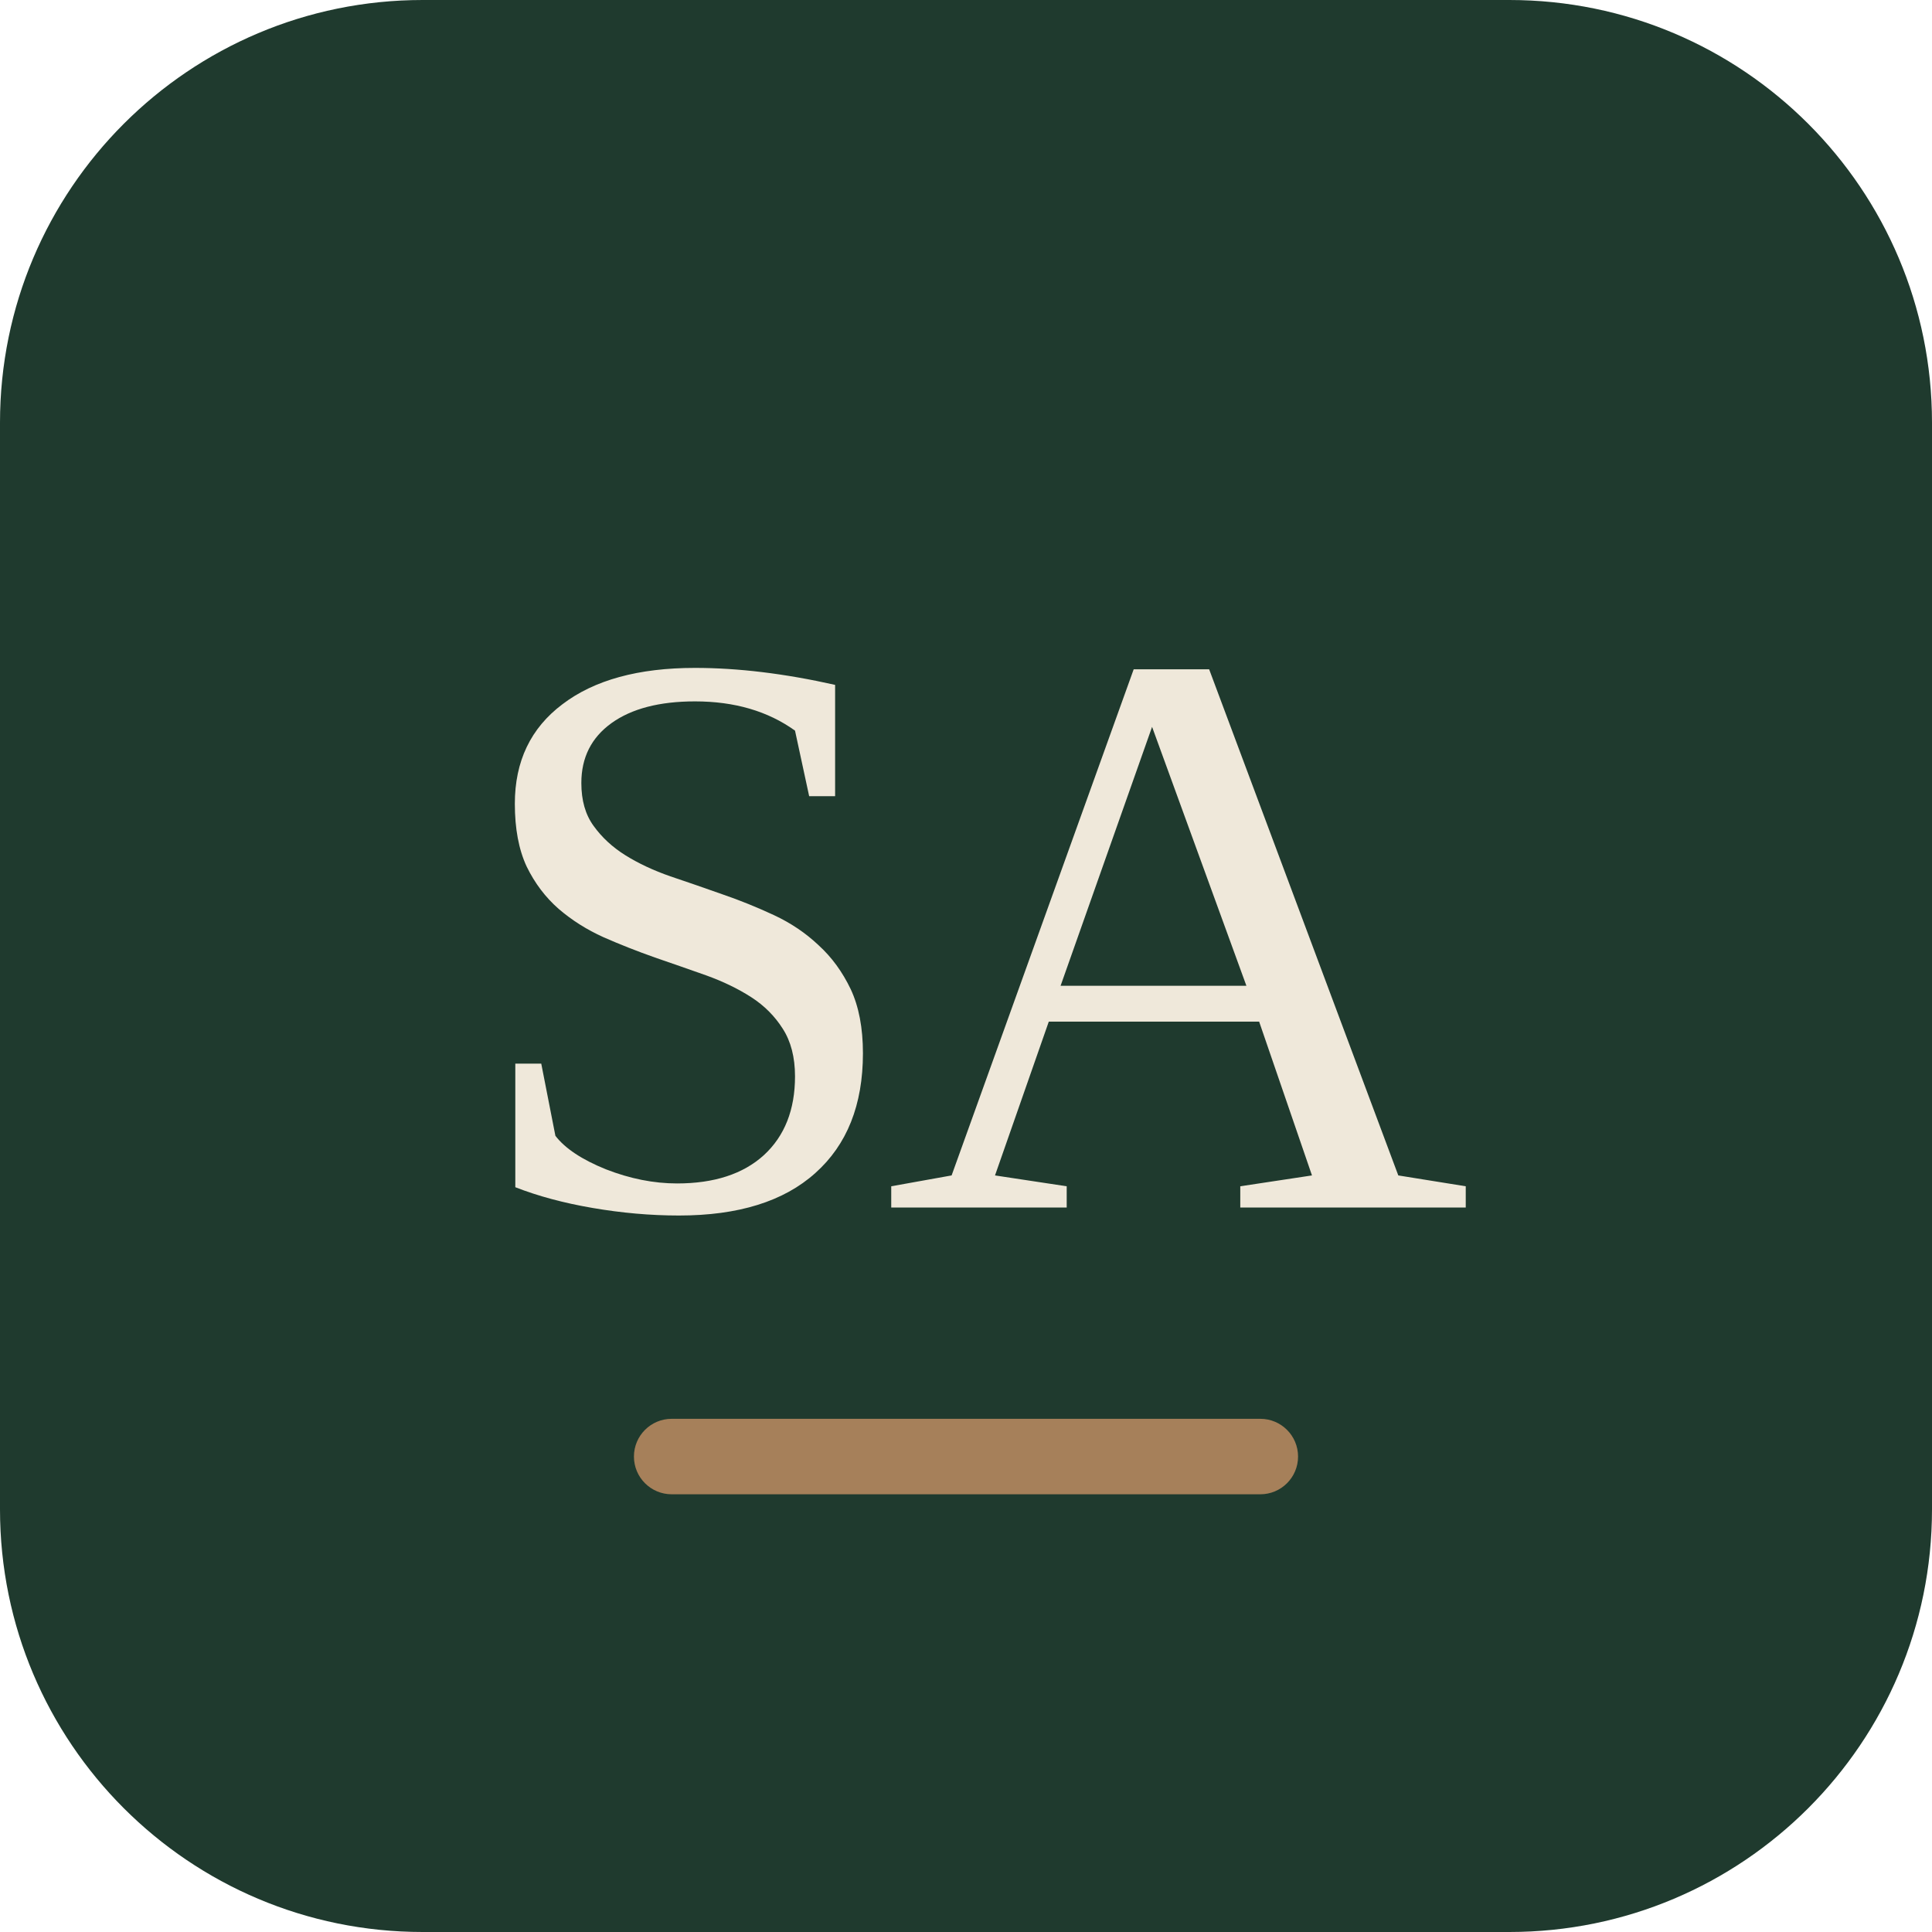
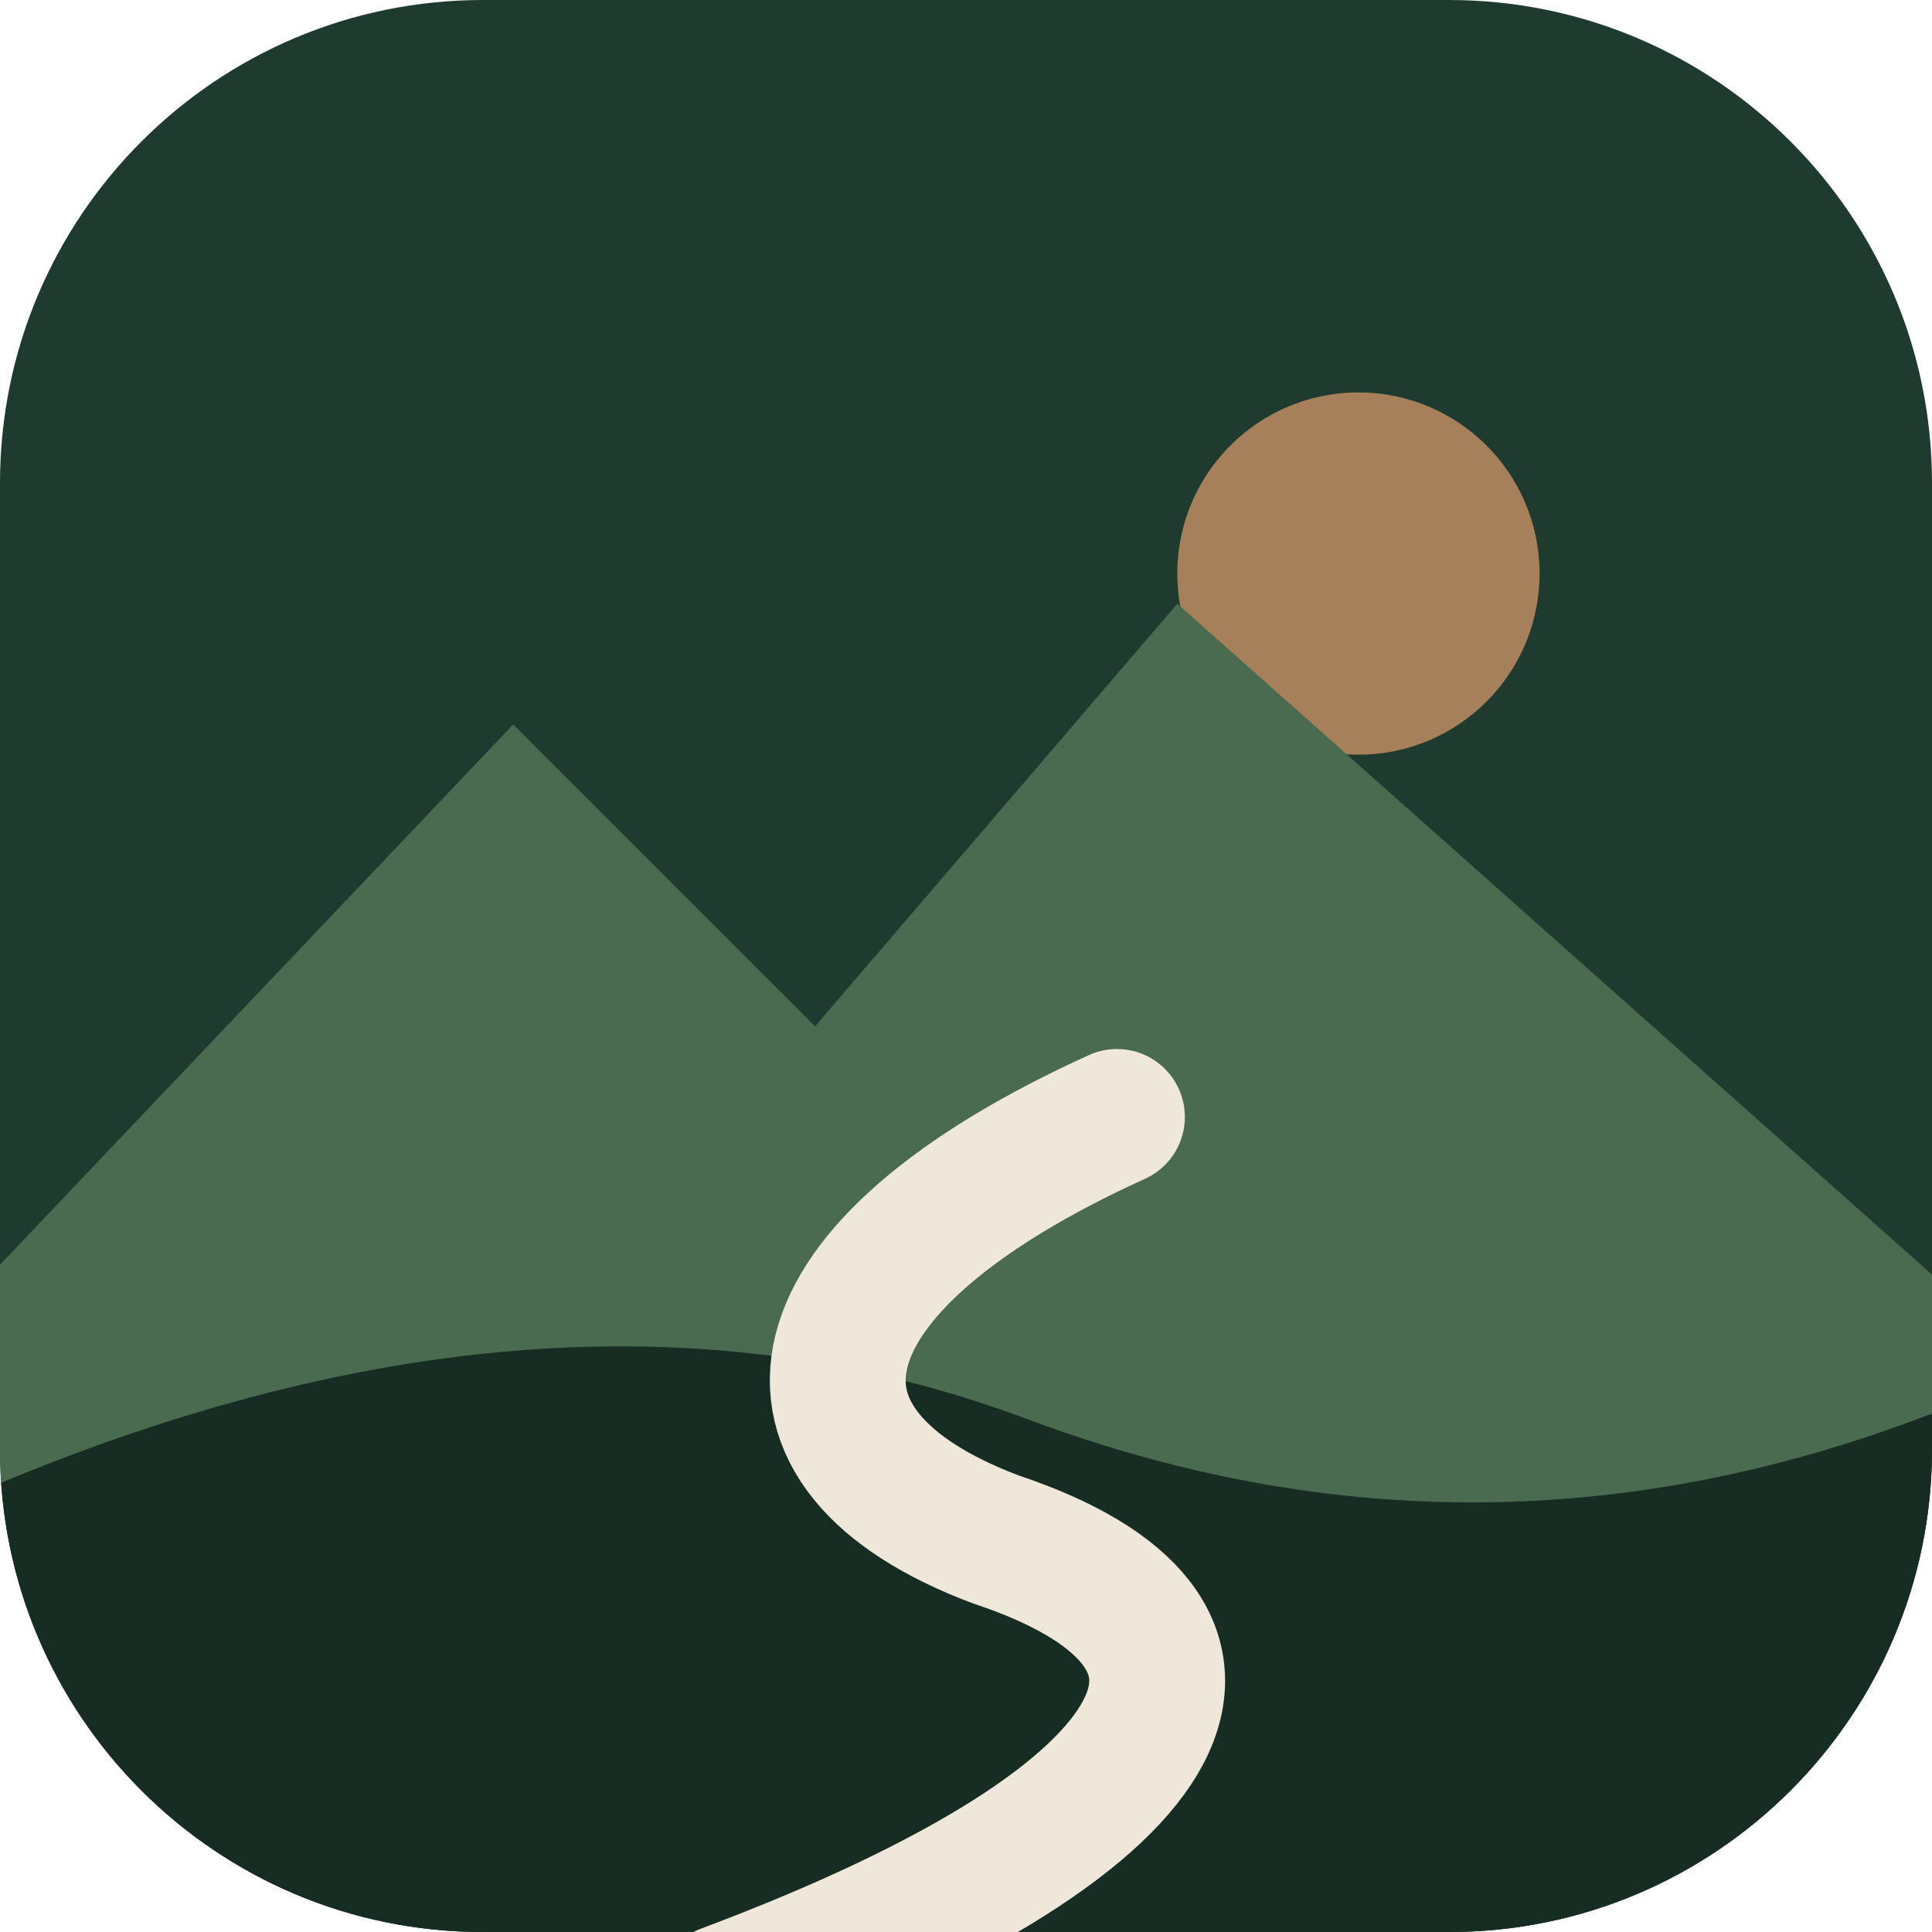
<svg xmlns="http://www.w3.org/2000/svg" viewBox="0 0 64 64">
-   <rect width="64" height="64" rx="14" fill="#1F3A2E" />
-   <text x="32" y="40" text-anchor="middle" font-family="Georgia, 'Times New Roman', serif" font-size="27" letter-spacing="-1" fill="#EFE8DA">SA</text>
-   <rect x="21" y="47" width="22" height="2.5" rx="1.25" fill="#A6805A" />
+   <defs>
+     <clipPath id="c">
+       <rect width="64" height="64" rx="16" />
+     </clipPath>
+   </defs>
+   <g clip-path="url(#c)">
+     <rect width="64" height="64" fill="#1F3A2E" />
+     <circle cx="45" cy="19" r="6" fill="#A6805A" />
+     <path d="M-2 44 L17 24 L27 34 L39 20 L66 44 V66 H-2 Z" fill="#4A6B4F" />
+     <path d="M-2 50 Q18 41 34 47 T66 46 V66 H-2 Z" fill="#172C23" />
+     <path d="M24 66 C40 60 42 54 33 51 C25 48 26 42 37 37" fill="none" stroke="#EFE8DA" stroke-width="4.5" stroke-linecap="round" />
+   </g>
</svg>
